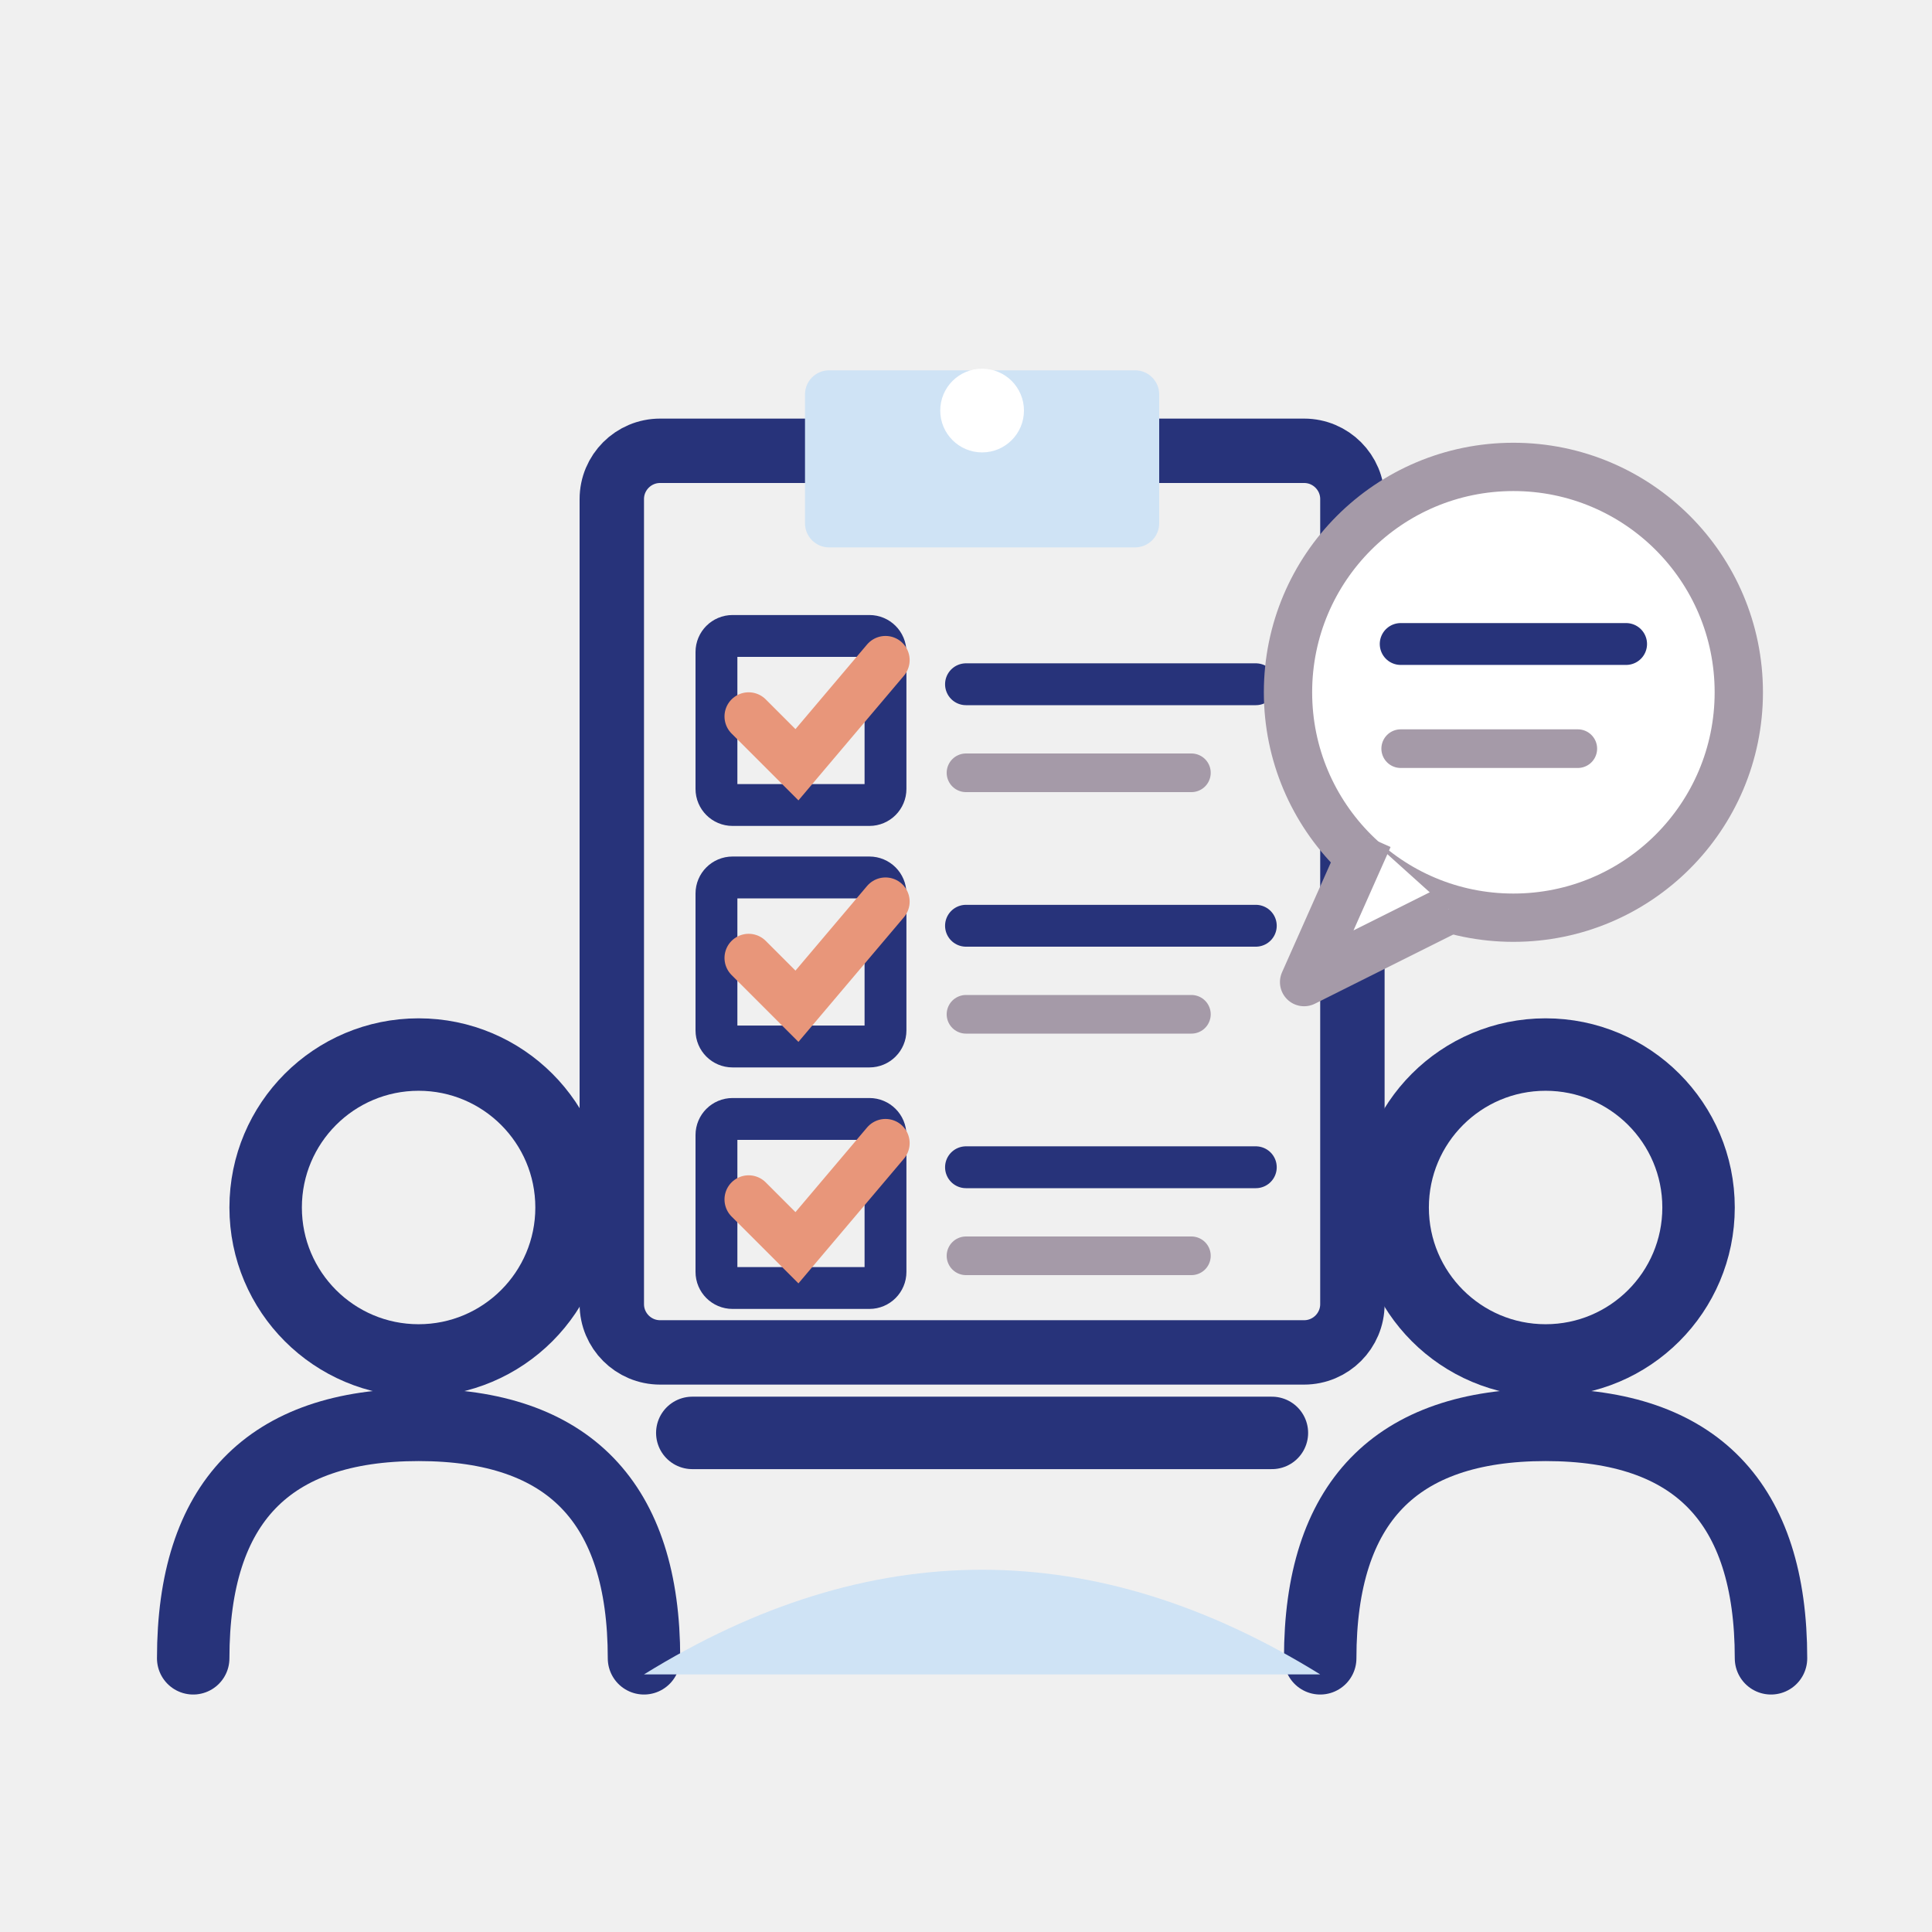
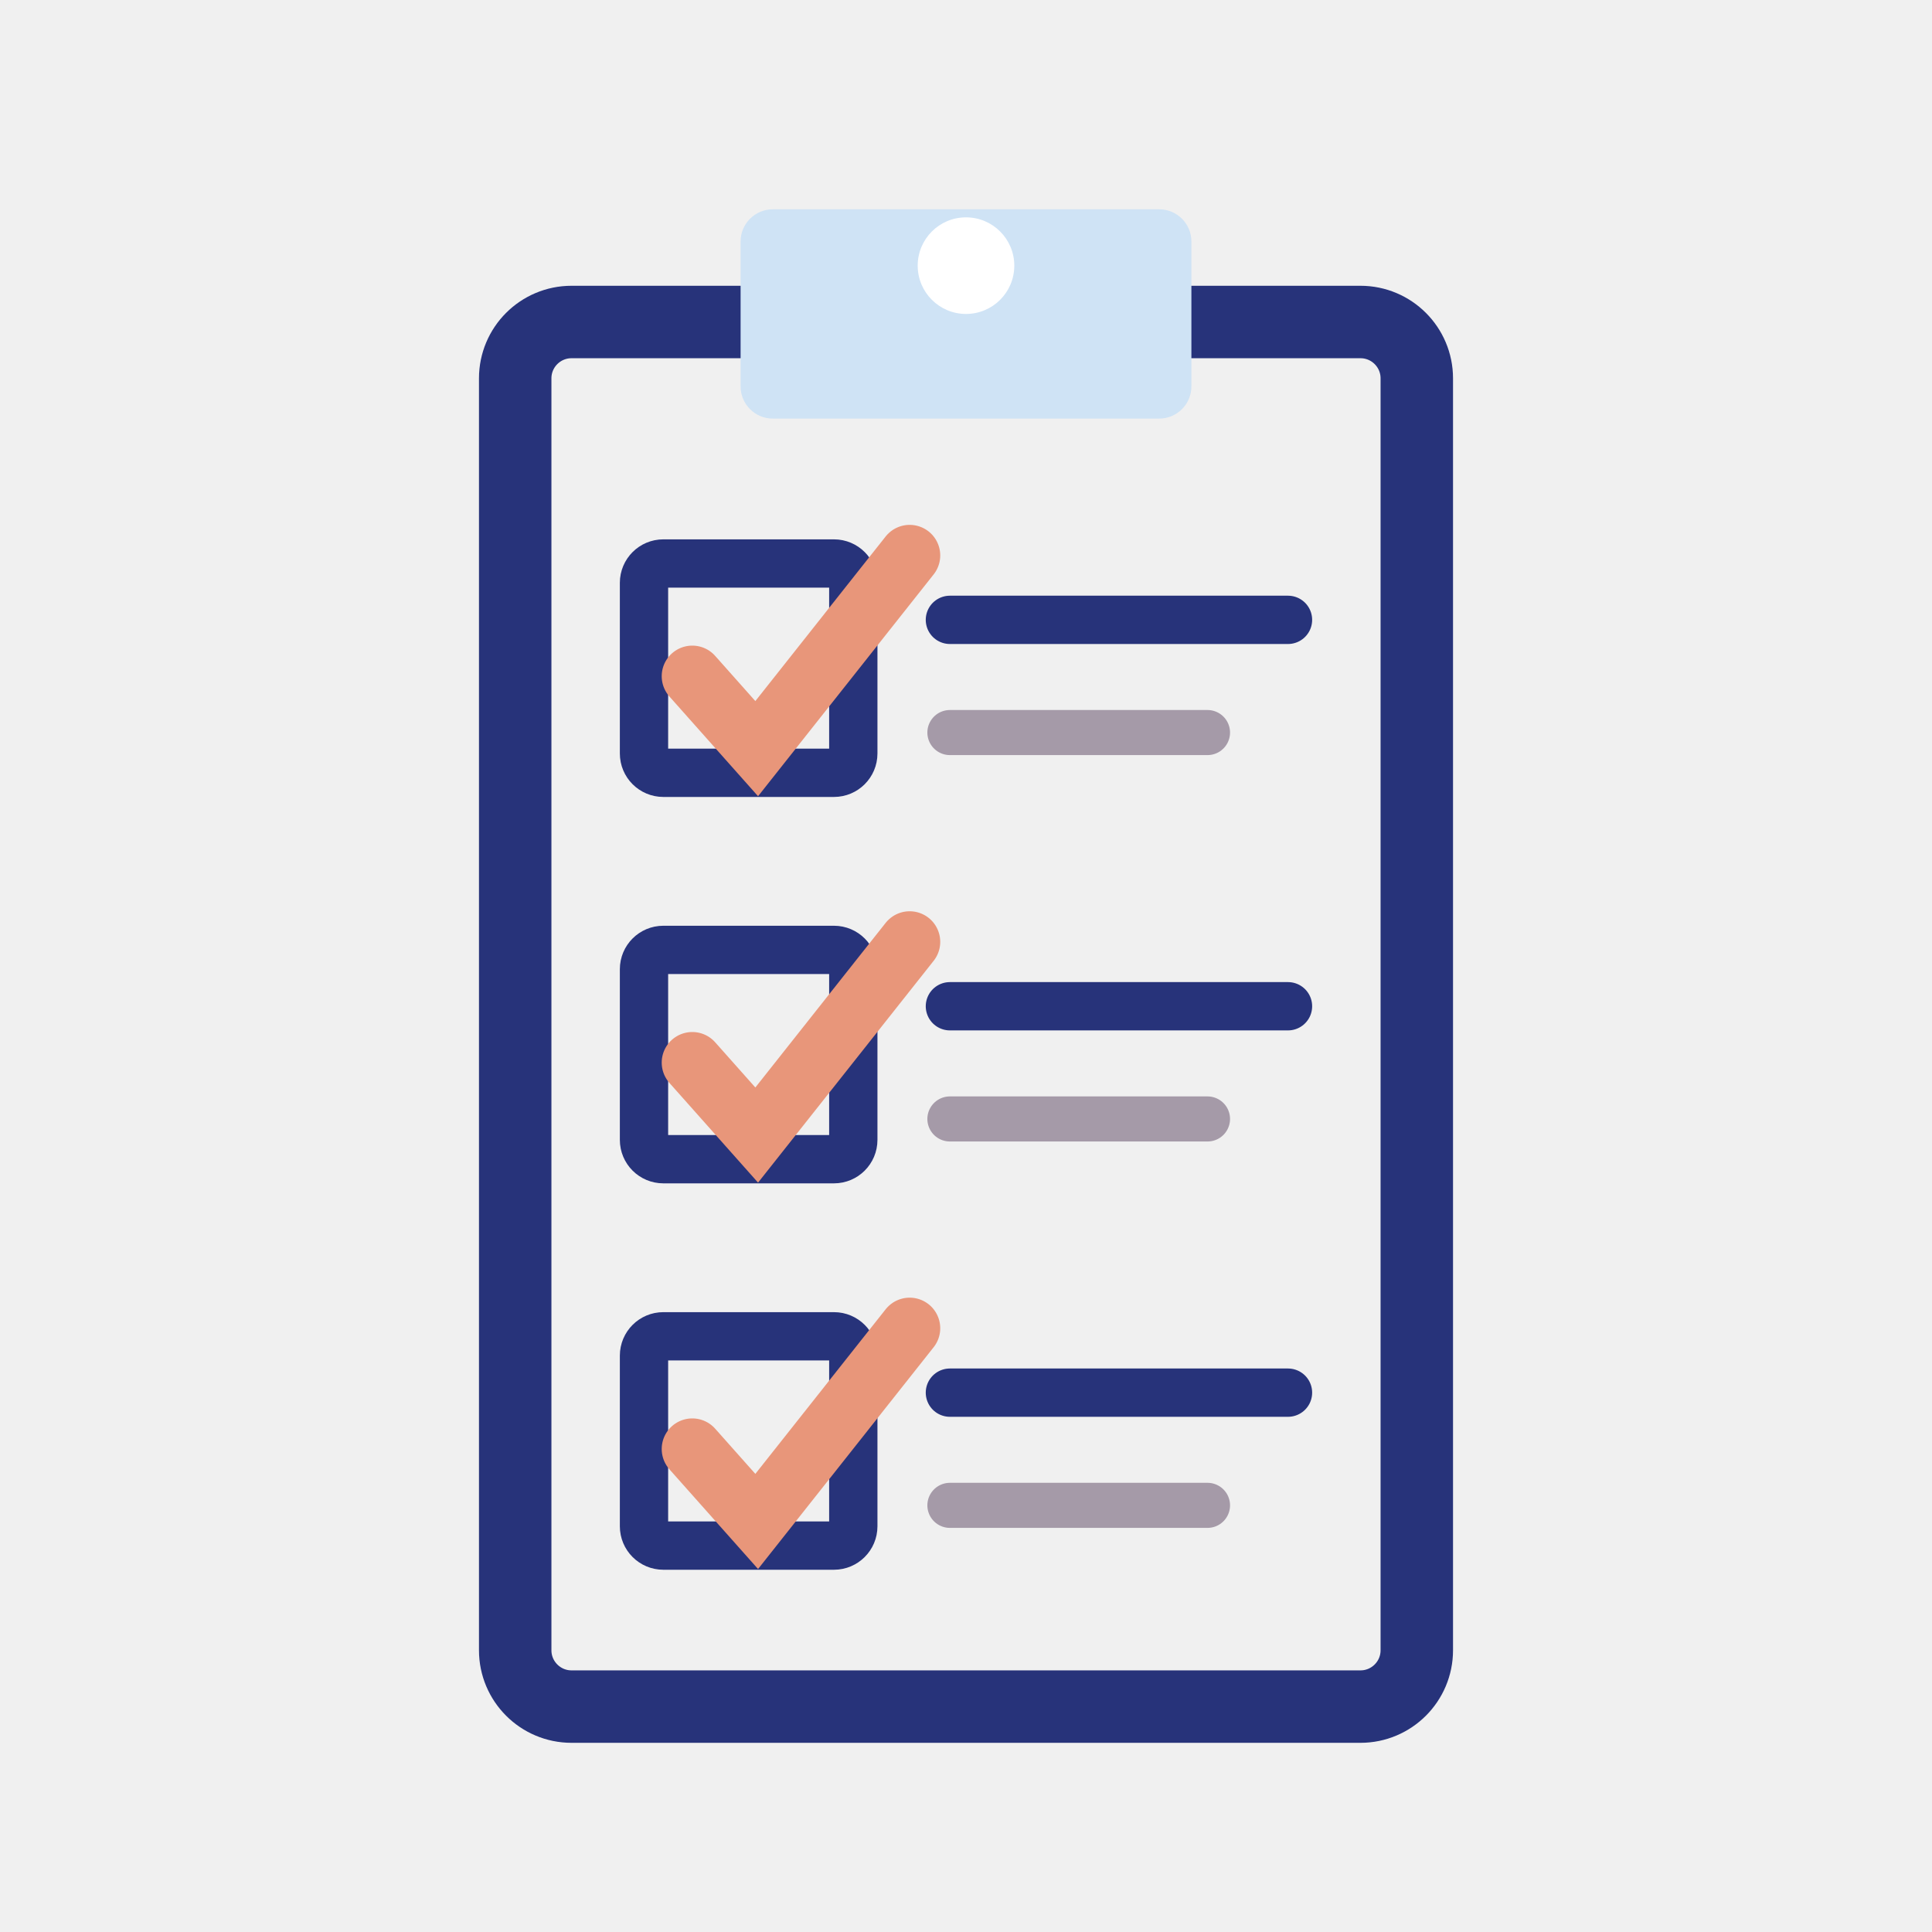
<svg xmlns="http://www.w3.org/2000/svg" viewBox="0 0 120 120">
-   <rect x="38" y="28" width="46" height="56" rx="3" fill="none" stroke="#27337a" stroke-width="4" />
-   <rect x="50" y="23" width="22" height="11" rx="1.5" fill="#cfe3f5" />
-   <circle cx="61" cy="25.5" r="2.6" fill="#fff" />
+   <rect x="32" y="20" width="56" height="86" rx="3.5" fill="none" stroke="#27337a" stroke-width="4.5" />
+   <rect x="46" y="13" width="28" height="13" rx="2" fill="#cfe3f5" />
+   <circle cx="60" cy="16.5" r="3" fill="#fff" />
  <g fill="none" stroke-linecap="round">
-     <g stroke="#27337a" stroke-width="2.6">
-       <rect x="44.5" y="39.5" width="10.5" height="10.5" rx="1" />
-       <rect x="44.5" y="54.5" width="10.5" height="10.5" rx="1" />
-       <rect x="44.5" y="69.5" width="10.5" height="10.5" rx="1" />
-       <line x1="60" y1="42.5" x2="78" y2="42.5" />
-       <line x1="60" y1="57.5" x2="78" y2="57.5" />
-       <line x1="60" y1="72.5" x2="78" y2="72.5" />
+     <g stroke="#27337a" stroke-width="3">
+       <rect x="40" y="35" width="13" height="13" rx="1.2" />
+       <rect x="40" y="59" width="13" height="13" rx="1.2" />
+       <rect x="40" y="83" width="13" height="13" rx="1.2" />
+       <line x1="59" y1="38.5" x2="80" y2="38.5" />
+       <line x1="59" y1="62.5" x2="80" y2="62.5" />
+       <line x1="59" y1="86.5" x2="80" y2="86.5" />
    </g>
-     <g stroke="#e8967a" stroke-width="3">
-       <path d="M46.5 44.5 l3 3 5.5 -6.5" />
-       <path d="M46.5 59.5 l3 3 5.5 -6.5" />
-       <path d="M46.5 74.5 l3 3 5.5 -6.5" />
+     <g stroke="#e8967a" stroke-width="3.8">
+       <path d="M43 42 l4 4.5 9.5 -12" />
+       <path d="M43 66 l4 4.5 9.5 -12" />
+       <path d="M43 90 l4 4.5 9.5 -12" />
    </g>
-     <g stroke="#a59aa8" stroke-width="2.4">
-       <line x1="60" y1="48" x2="74" y2="48" />
-       <line x1="60" y1="63" x2="74" y2="63" />
-       <line x1="60" y1="78" x2="74" y2="78" />
+     <g stroke="#a59aa8" stroke-width="2.8">
+       <line x1="59" y1="45.5" x2="75" y2="45.5" />
+       <line x1="59" y1="69.5" x2="75" y2="69.5" />
+       <line x1="59" y1="93.5" x2="75" y2="93.5" />
    </g>
  </g>
-   <circle cx="94" cy="43" r="14" fill="#fff" stroke="#a59aa8" stroke-width="3" />
-   <path d="M85 52 l-4 9 9 -4.5" fill="#fff" stroke="#a59aa8" stroke-width="3" stroke-linejoin="round" />
-   <line x1="87" y1="40" x2="101" y2="40" stroke="#27337a" stroke-width="2.6" stroke-linecap="round" />
-   <line x1="87" y1="46.5" x2="98" y2="46.5" stroke="#a59aa8" stroke-width="2.4" stroke-linecap="round" />
-   <g fill="none" stroke="#27337a" stroke-width="4.5" stroke-linecap="round">
-     <circle cx="26" cy="75" r="9.5" />
-     <path d="M12 103 q0 -14.5 14 -14.5 q14 0 14 14.5" />
-     <circle cx="96" cy="75" r="9.5" />
-     <path d="M82 103 q0 -14.5 14 -14.5 q14 0 14 14.5" />
-     <line x1="43" y1="89" x2="79" y2="89" />
-   </g>
-   <path d="M40 104 q21 -13 42 0 z" fill="#cfe3f5" />
</svg>
